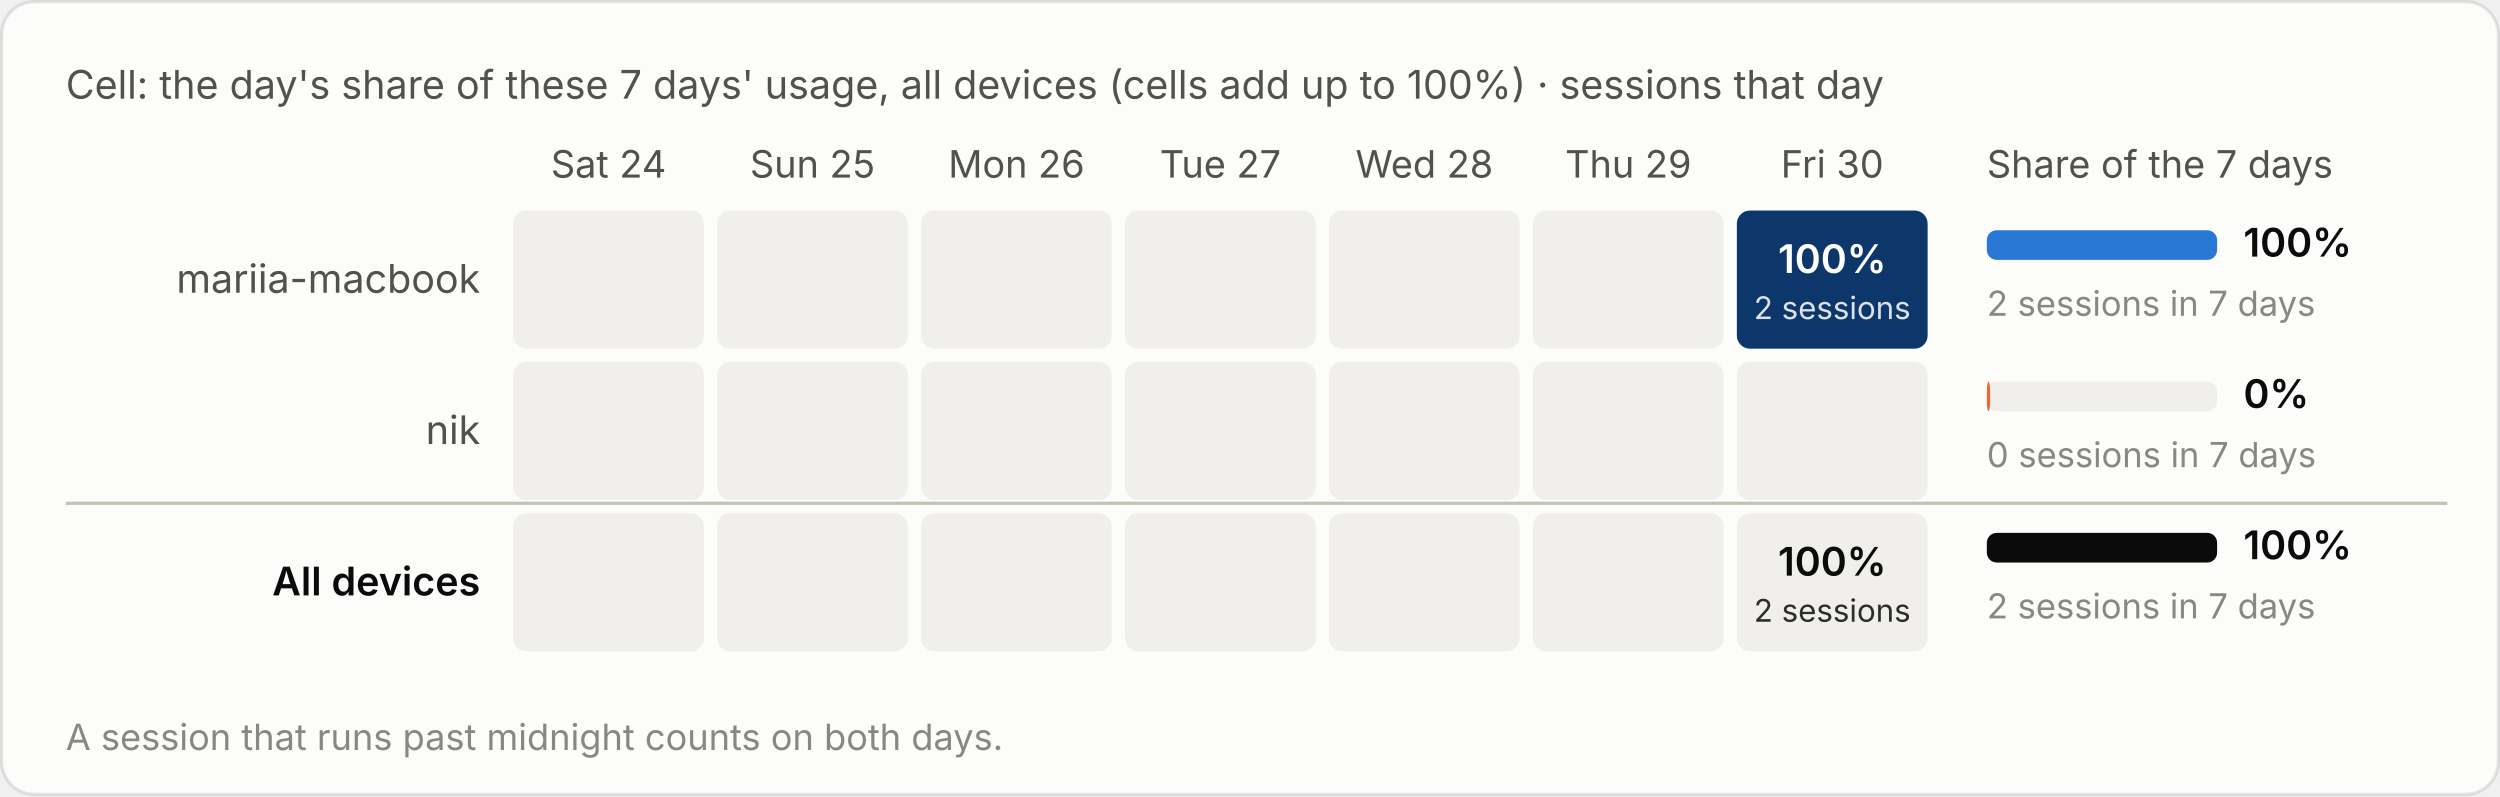
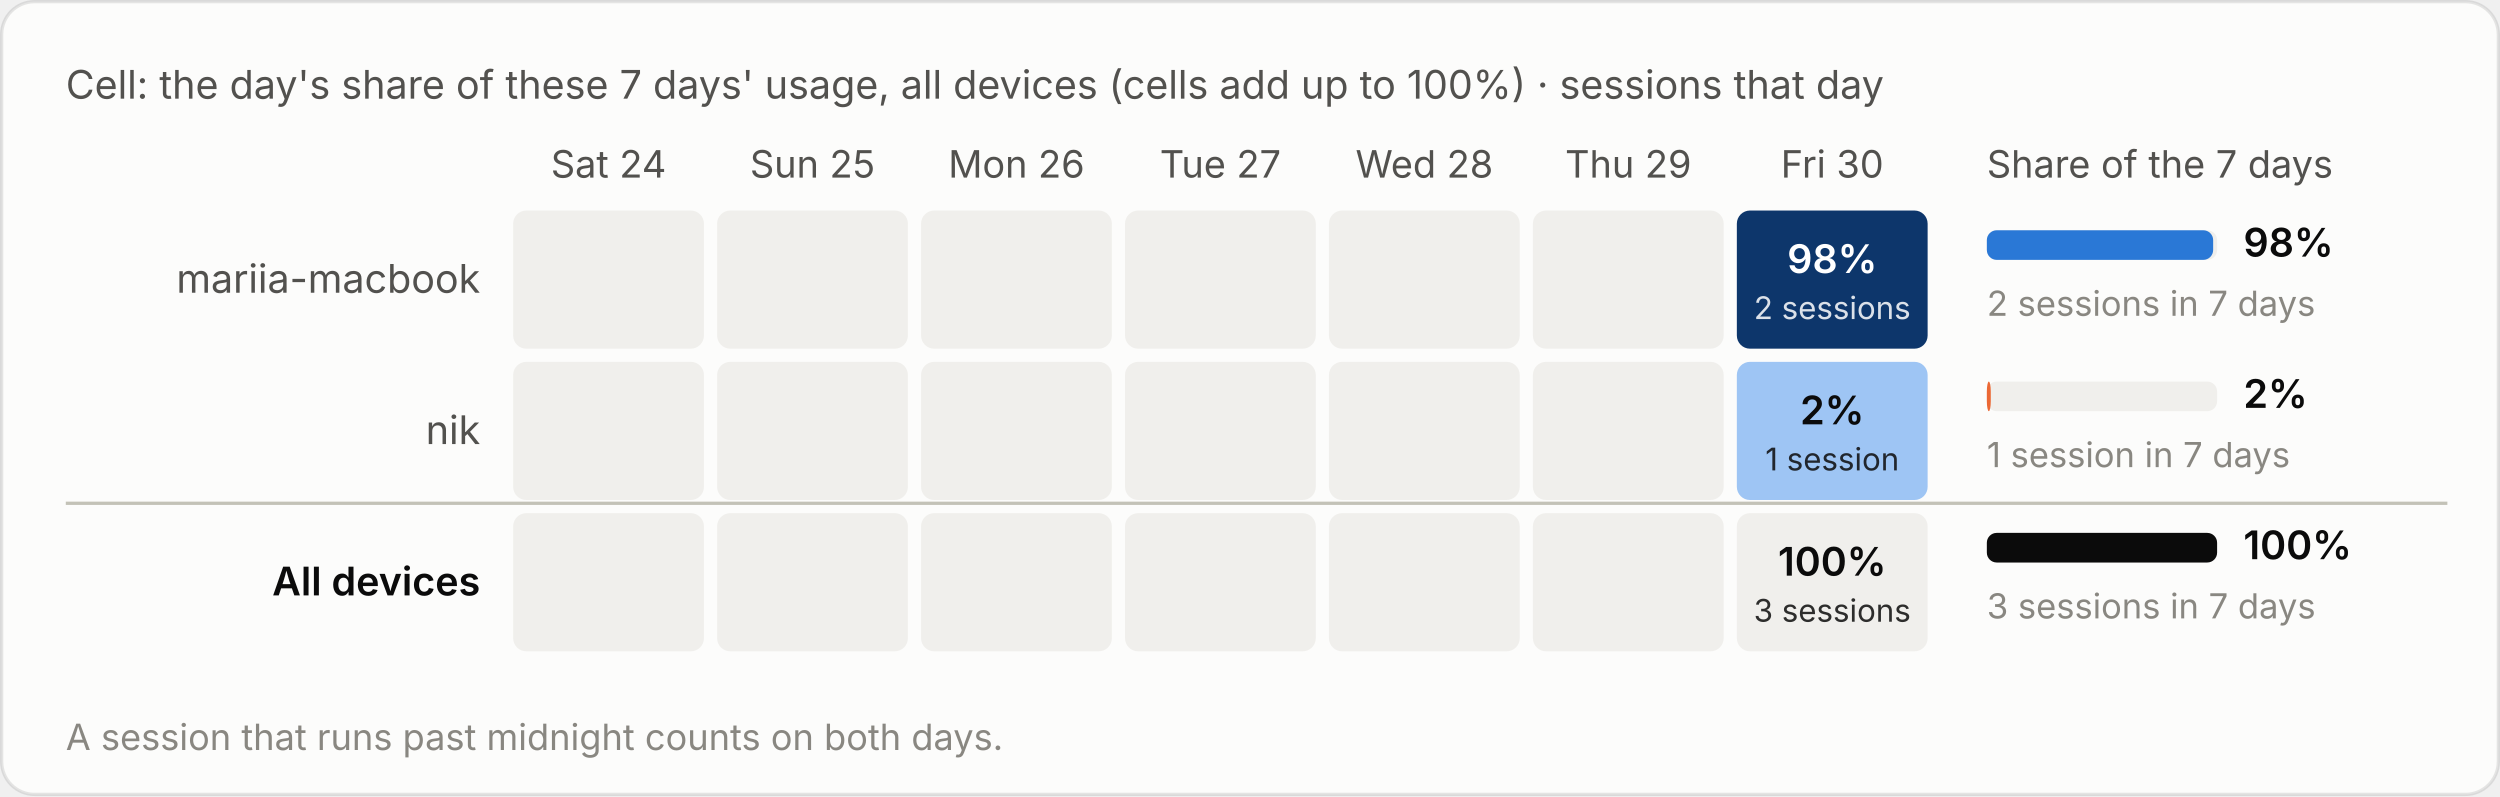
<svg xmlns="http://www.w3.org/2000/svg" viewBox="0 0 760 242" width="760" height="242" role="img" aria-label="Cell: the day's share of these 7 days' usage, all devices (cells add up to 100%) · sessions that day">
  <style>text{font-family:system-ui,-apple-system,"Segoe UI",sans-serif;font-variant-numeric:tabular-nums}.bg{fill:#fcfcfb;stroke:rgba(11,11,11,.10)}.tp{fill:#0b0b0b}.ts{fill:#52514e}.tm{fill:#898781}.grid{stroke:#e1e0d9;stroke-width:1}.base{stroke:#c3c2b7;stroke-width:1}.so{fill:#b5b3ad}.lo{stroke:#b5b3ad}.qe{fill:#f0efec}.ring{stroke:#fcfcfb}.area{fill-opacity:.1}.s0{fill:#2a78d6}.l0{stroke:#2a78d6}.s1{fill:#eb6834}.l1{stroke:#eb6834}.s2{fill:#1baf7a}.l2{stroke:#1baf7a}.s3{fill:#eda100}.l3{stroke:#eda100}.s4{fill:#e87ba4}.l4{stroke:#e87ba4}.s5{fill:#008300}.l5{stroke:#008300}.s6{fill:#4a3aa7}.l6{stroke:#4a3aa7}.s7{fill:#e34948}.l7{stroke:#e34948}.q0{fill:#cde2fb}.q1{fill:#9ec5f4}.q2{fill:#6da7ec}.q3{fill:#3987e5}.q4{fill:#256abf}.q5{fill:#184f95}.q6{fill:#0d366b}.r0{fill:#f8d4d4}.r1{fill:#ec8f8f}.r2{fill:#c42f2f}.a0{fill:#fbe3e3}.a1{fill:#f5b8b8}.a2{fill:#ec8f8f}.a3{fill:#d65252}.a4{fill:#a82525}.tq0{fill:#0b0b0b}.tq1{fill:#0b0b0b}.tq2{fill:#0b0b0b}.tq3{fill:#ffffff}.tq4{fill:#ffffff}.tq5{fill:#ffffff}.tq6{fill:#ffffff}.tr0{fill:#0b0b0b}.tr1{fill:#0b0b0b}.tr2{fill:#ffffff}.ta0{fill:#0b0b0b}.ta1{fill:#0b0b0b}.ta2{fill:#0b0b0b}.ta3{fill:#ffffff}.ta4{fill:#ffffff}.tw{fill:#ffffff}@media (prefers-color-scheme:dark){.bg{fill:#1a1a19;stroke:rgba(255,255,255,.10)}.tp{fill:#fff}.ts{fill:#c3c2b7}.tm{fill:#898781}.grid{stroke:#2c2c2a}.base{stroke:#383835}.so{fill:#5c5b57}.lo{stroke:#5c5b57}.qe{fill:#262624}.ring{stroke:#1a1a19}.s0{fill:#3987e5}.l0{stroke:#3987e5}.s1{fill:#d95926}.l1{stroke:#d95926}.s2{fill:#199e70}.l2{stroke:#199e70}.s3{fill:#c98500}.l3{stroke:#c98500}.s4{fill:#d55181}.l4{stroke:#d55181}.s5{fill:#008300}.l5{stroke:#008300}.s6{fill:#9085e9}.l6{stroke:#9085e9}.s7{fill:#e66767}.l7{stroke:#e66767}.q0{fill:#16263a}.q1{fill:#123a66}.q2{fill:#184f95}.q3{fill:#256abf}.q4{fill:#3987e5}.q5{fill:#6da7ec}.q6{fill:#b7d3f6}.r0{fill:#4a2023}.r1{fill:#8c2c2f}.r2{fill:#e25555}.a0{fill:#3a1a1c}.a1{fill:#5e2427}.a2{fill:#8c2c2f}.a3{fill:#c43c3f}.a4{fill:#f07070}.tq0{fill:#ffffff}.tq1{fill:#ffffff}.tq2{fill:#ffffff}.tq3{fill:#ffffff}.tq4{fill:#ffffff}.tq5{fill:#0b0b0b}.tq6{fill:#0b0b0b}.tr0{fill:#ffffff}.tr1{fill:#ffffff}.tr2{fill:#ffffff}.ta0{fill:#ffffff}.ta1{fill:#ffffff}.ta2{fill:#ffffff}.ta3{fill:#ffffff}.ta4{fill:#0b0b0b}.tw{fill:#ffffff}}</style>
  <rect class="bg" x=".5" y=".5" width="759" height="241" rx="10" />
  <text class="ts" x="20" y="30" font-size="12">Cell: the day's share of these 7 days' usage, all devices (cells add up to 100%) · sessions that day</text>
  <g transform="translate(0,-20)">
    <text class="ts" x="185.0" y="74" font-size="11.5" text-anchor="middle">Sat 24</text>
    <text class="ts" x="247.0" y="74" font-size="11.5" text-anchor="middle">Sun 25</text>
    <text class="ts" x="309.0" y="74" font-size="11.5" text-anchor="middle">Mon 26</text>
    <text class="ts" x="371.0" y="74" font-size="11.5" text-anchor="middle">Tue 27</text>
    <text class="ts" x="433.0" y="74" font-size="11.5" text-anchor="middle">Wed 28</text>
    <text class="ts" x="495.0" y="74" font-size="11.5" text-anchor="middle">Thu 29</text>
    <text class="ts" x="557.0" y="74" font-size="11.5" text-anchor="middle">Fri 30</text>
    <text class="ts" x="604" y="74" font-size="11.5">Share of the 7 days</text>
    <text class="ts" x="146" y="109.0" font-size="12" text-anchor="end">mariia-macbook</text>
    <rect class="qe" x="156.0" y="84" width="58" height="42" rx="4" />
    <rect class="qe" x="218.0" y="84" width="58" height="42" rx="4" />
    <rect class="qe" x="280.0" y="84" width="58" height="42" rx="4" />
    <rect class="qe" x="342.0" y="84" width="58" height="42" rx="4" />
    <rect class="qe" x="404.0" y="84" width="58" height="42" rx="4" />
    <rect class="qe" x="466.0" y="84" width="58" height="42" rx="4" />
    <rect class="q6" x="528.0" y="84" width="58" height="42" rx="4" />
-     <text class="tq6" x="557.0" y="103.0" font-size="12" font-weight="600" text-anchor="middle">100%</text>
+     <text class="tq6" x="557.0" y="103.0" font-size="12" font-weight="600" text-anchor="middle">98%</text>
    <text class="tq6" x="557.0" y="117.0" font-size="9.5" text-anchor="middle" opacity=".85">2 sessions</text>
    <rect class="qe" x="604" y="90.0" width="70" height="9" rx="3" />
-     <rect class="s0" x="604" y="90.0" width="70.0" height="9" rx="3" />
-     <text class="tp" x="682" y="98.0" font-size="12" font-weight="600">100%</text>
+     <rect class="s0" x="604" y="90.0" width="68.8" height="9" rx="3" />
+     <text class="tp" x="682" y="98.0" font-size="12" font-weight="600">98%</text>
    <text class="tm" x="604" y="116.0" font-size="10.5">2 sessions in 7 days</text>
    <text class="ts" x="146" y="155.0" font-size="12" text-anchor="end">nik</text>
    <rect class="qe" x="156.0" y="130" width="58" height="42" rx="4" />
    <rect class="qe" x="218.0" y="130" width="58" height="42" rx="4" />
    <rect class="qe" x="280.0" y="130" width="58" height="42" rx="4" />
    <rect class="qe" x="342.0" y="130" width="58" height="42" rx="4" />
    <rect class="qe" x="404.0" y="130" width="58" height="42" rx="4" />
    <rect class="qe" x="466.0" y="130" width="58" height="42" rx="4" />
-     <rect class="qe" x="528.0" y="130" width="58" height="42" rx="4" />
+     <rect class="q1" x="528.0" y="130" width="58" height="42" rx="4" />
+     <text class="tq1" x="557.0" y="149.0" font-size="12" font-weight="600" text-anchor="middle">2%</text>
+     <text class="tq1" x="557.0" y="163.0" font-size="9.5" text-anchor="middle" opacity=".85">1 session</text>
    <rect class="qe" x="604" y="136.0" width="70" height="9" rx="3" />
-     <rect class="s1" x="604" y="136.0" width="1.0" height="9" rx="3" />
-     <text class="tp" x="682" y="144.0" font-size="12" font-weight="600">0%</text>
-     <text class="tm" x="604" y="162.0" font-size="10.5">0 sessions in 7 days</text>
+     <rect class="s1" x="604" y="136.0" width="1.2" height="9" rx="3" />
+     <text class="tp" x="682" y="144.0" font-size="12" font-weight="600">2%</text>
+     <text class="tm" x="604" y="162.0" font-size="10.5">1 session in 7 days</text>
    <line class="base" x1="20" x2="744" y1="173" y2="173" />
    <text class="tp" x="146" y="201.0" font-size="12" text-anchor="end" font-weight="600">All devices</text>
    <rect class="qe" x="156.0" y="176" width="58" height="42" rx="4" />
    <rect class="qe" x="218.0" y="176" width="58" height="42" rx="4" />
    <rect class="qe" x="280.0" y="176" width="58" height="42" rx="4" />
    <rect class="qe" x="342.0" y="176" width="58" height="42" rx="4" />
    <rect class="qe" x="404.0" y="176" width="58" height="42" rx="4" />
    <rect class="qe" x="466.0" y="176" width="58" height="42" rx="4" />
    <rect class="qe" x="528.0" y="176" width="58" height="42" rx="4" />
    <text class="tp" x="557.0" y="195.0" font-size="12" font-weight="600" text-anchor="middle">100%</text>
-     <text class="tp" x="557.0" y="209.0" font-size="9.5" text-anchor="middle" opacity=".85">2 sessions</text>
+     <text class="tp" x="557.0" y="209.0" font-size="9.5" text-anchor="middle" opacity=".85">3 sessions</text>
    <rect class="qe" x="604" y="182.0" width="70" height="9" rx="3" />
    <rect class="tp" x="604" y="182.0" width="70.0" height="9" rx="3" />
    <text class="tp" x="682" y="190.0" font-size="12" font-weight="600">100%</text>
-     <text class="tm" x="604" y="208.0" font-size="10.5">2 sessions in 7 days</text>
+     <text class="tm" x="604" y="208.0" font-size="10.5">3 sessions in 7 days</text>
    <text class="tm" x="20" y="248" font-size="11">A session that runs past midnight counts on both days.</text>
  </g>
</svg>
